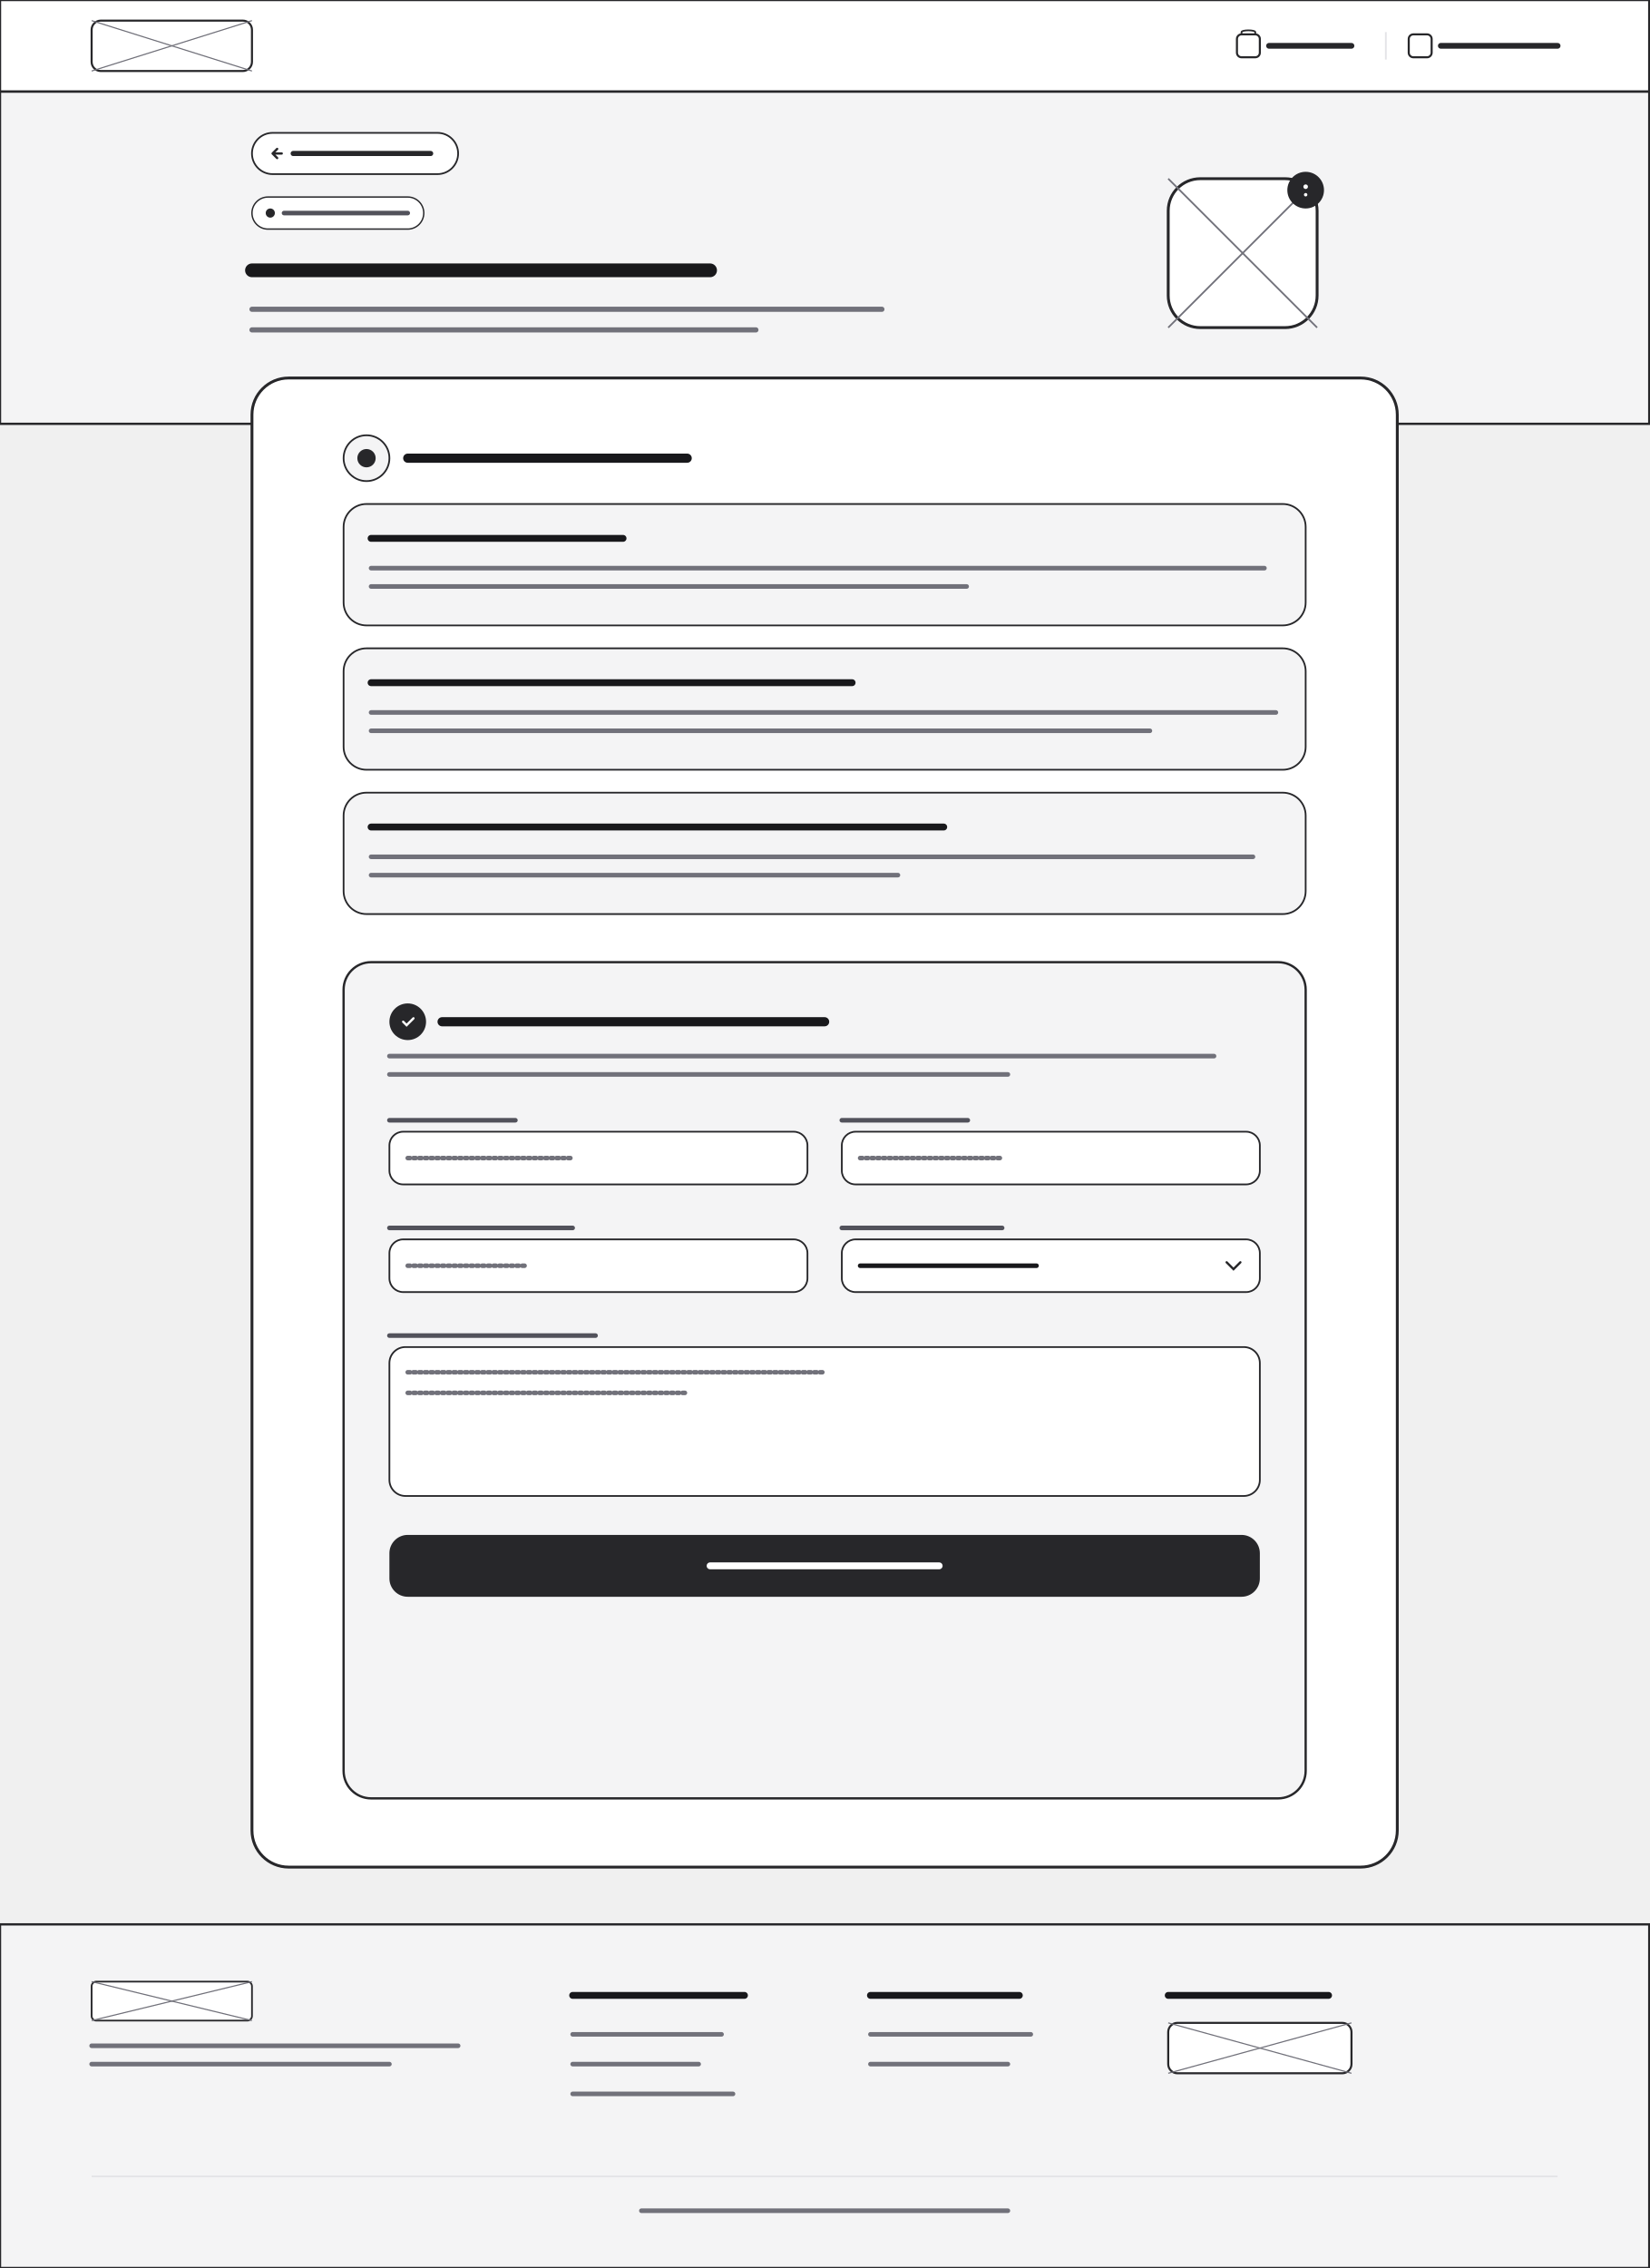
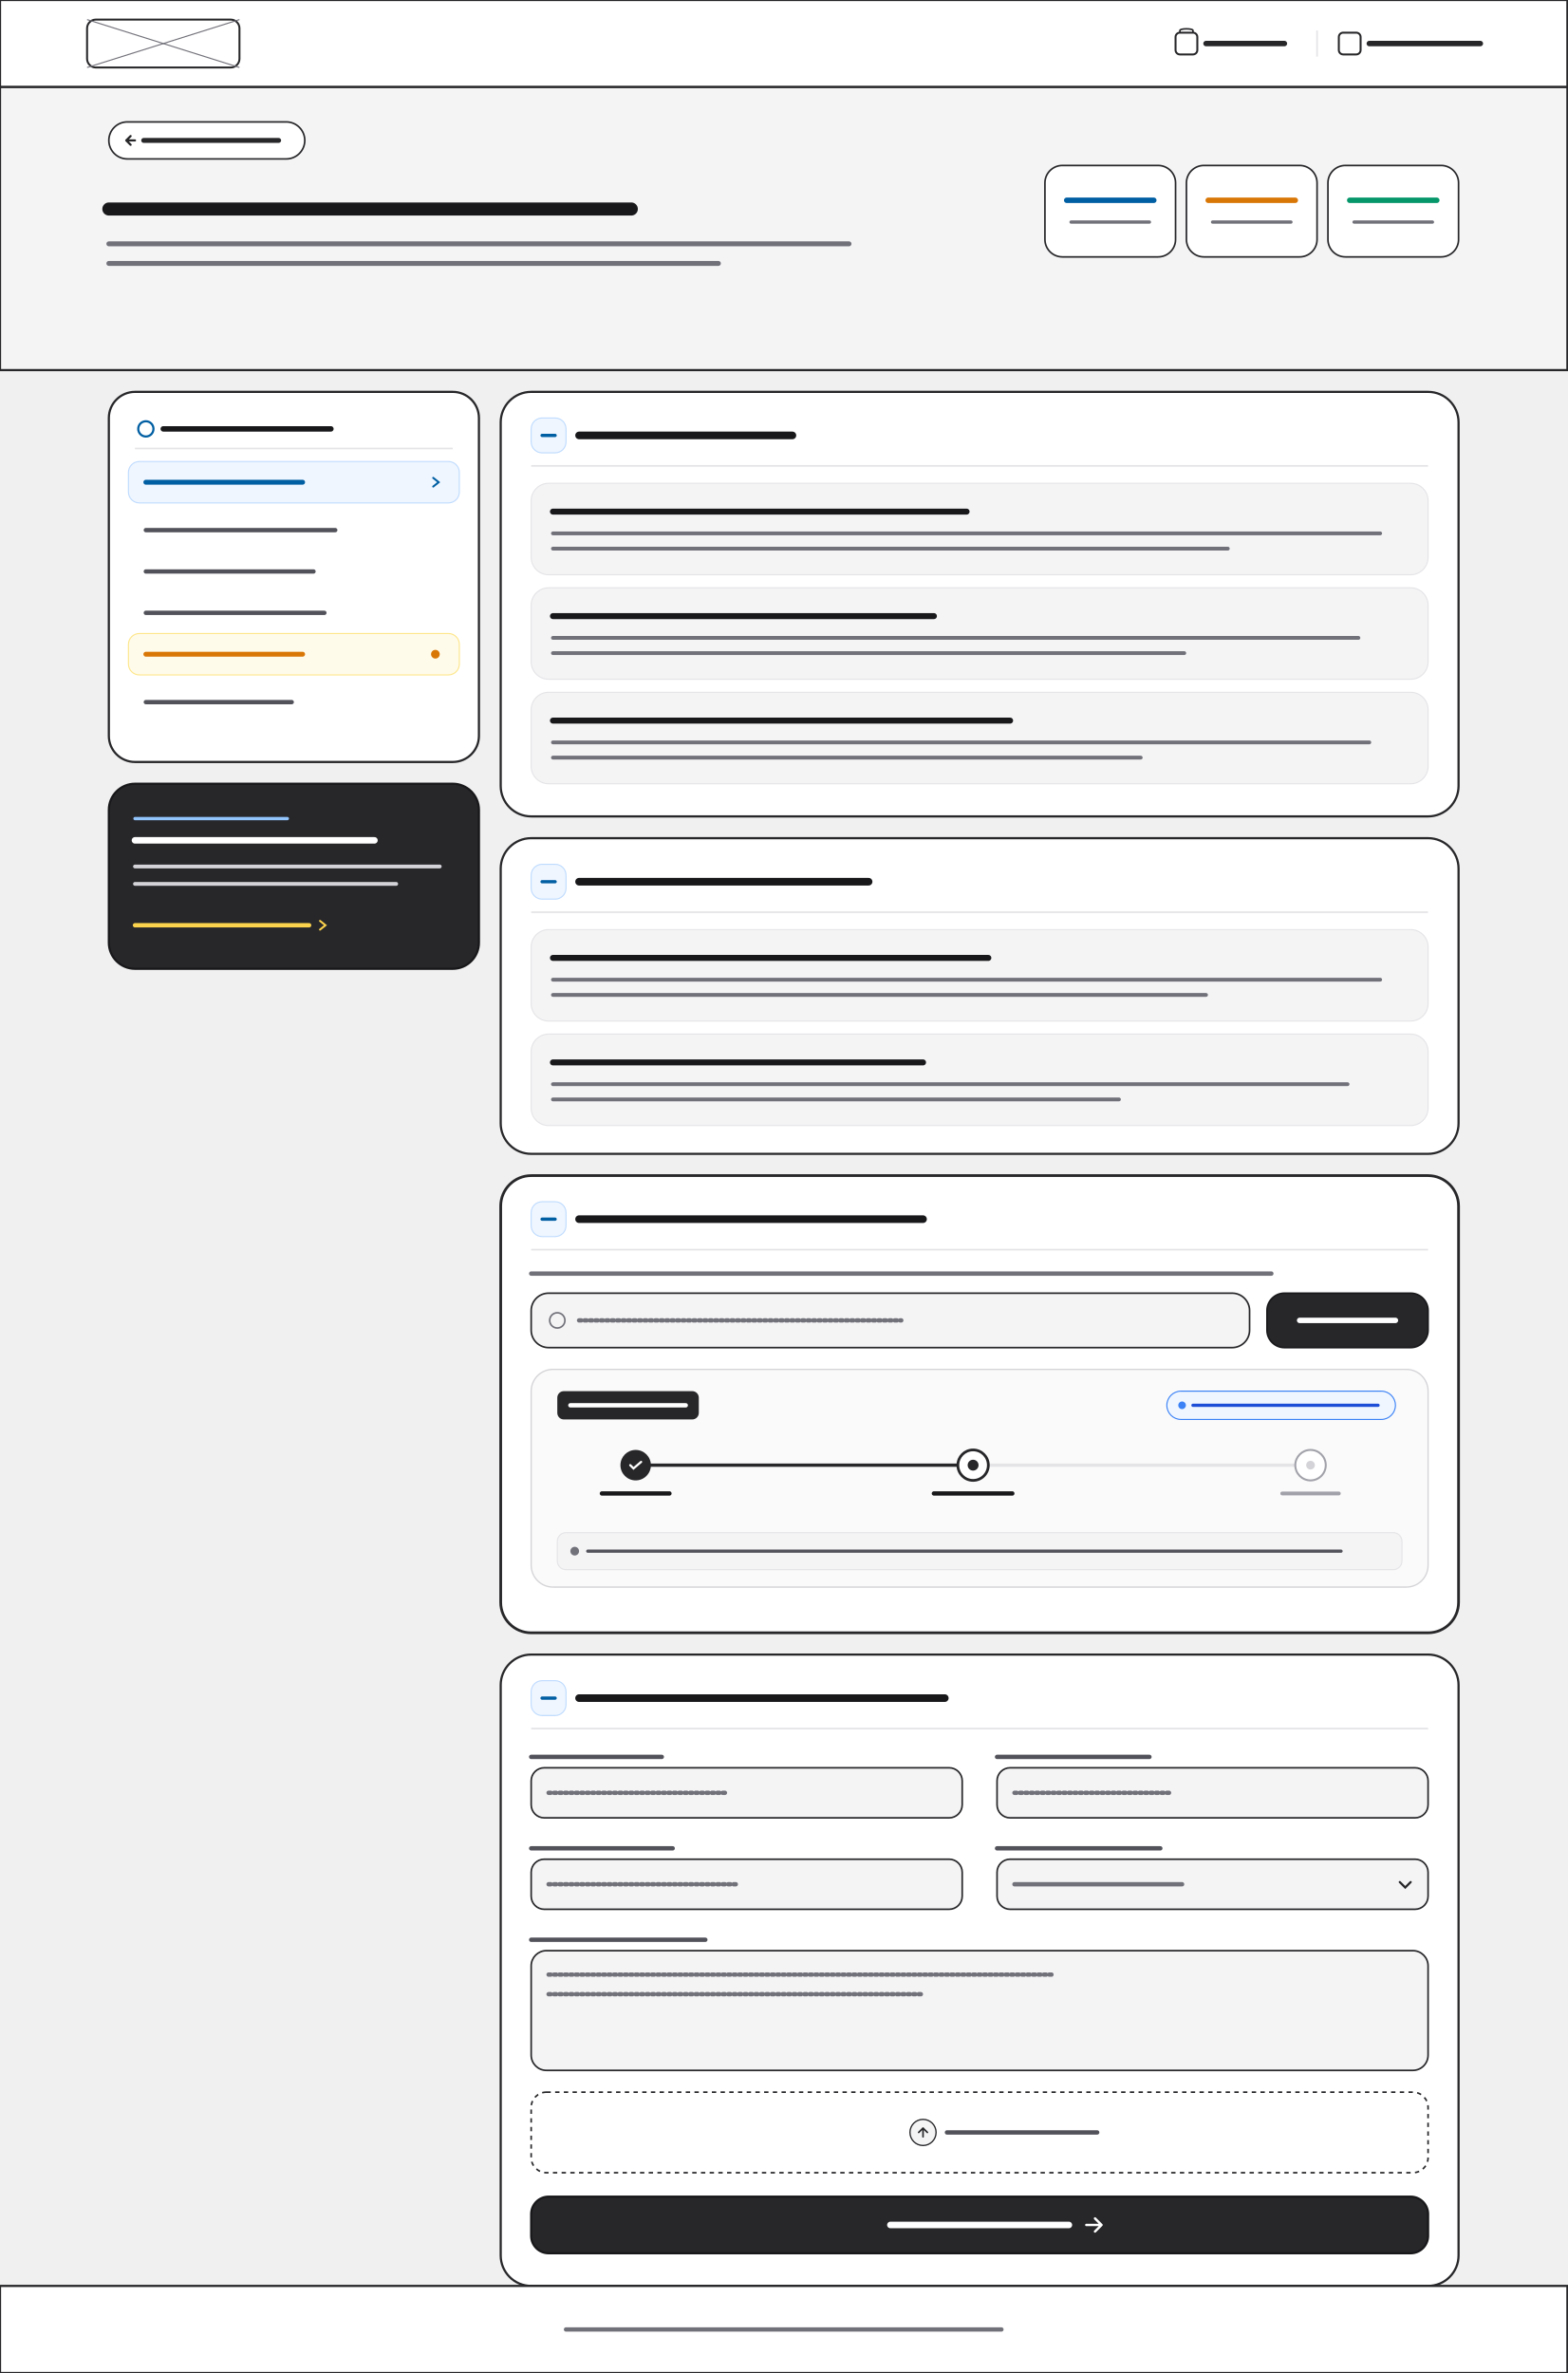
- <svg xmlns="http://www.w3.org/2000/svg" viewBox="0 0 1440 1980" width="1440" height="1980" style="background:#F8FAFC; font-family: -apple-system, BlinkMacSystemFont, 'Segoe UI', Roboto, sans-serif;">
+ <svg xmlns="http://www.w3.org/2000/svg" viewBox="0 0 1440 2180" width="1440" height="2180" style="background:#F8FAFC; font-family: -apple-system, BlinkMacSystemFont, 'Segoe UI', Roboto, sans-serif;">
  <g id="Top-Navbar">
    <rect x="0" y="0" width="1440" height="80" fill="#FFFFFF" stroke="#27272A" stroke-width="2" />
    <g transform="translate(80, 18)">
      <rect width="140" height="44" rx="8" fill="#FFFFFF" stroke="#27272A" stroke-width="1.8" />
      <line x1="0" y1="0" x2="140" y2="44" stroke="#71717A" stroke-width="1" />
      <line x1="140" y1="0" x2="0" y2="44" stroke="#71717A" stroke-width="1" />
    </g>
    <g transform="translate(1080, 26)">
      <g transform="translate(0, 0)">
        <rect x="0" y="4" width="20" height="20" rx="4" fill="#FFFFFF" stroke="#27272A" stroke-width="1.8" />
        <path d="M4 4 V2 C4 0 16 0 16 2 V4" fill="none" stroke="#27272A" stroke-width="1.5" />
        <line x1="28" y1="14" x2="100" y2="14" stroke="#27272A" stroke-width="5" stroke-linecap="round" />
      </g>
      <line x1="130" y1="2" x2="130" y2="26" stroke="#E4E4E7" stroke-width="1.5" />
      <g transform="translate(150, 0)">
        <rect x="0" y="4" width="20" height="20" rx="4" fill="#FFFFFF" stroke="#27272A" stroke-width="1.8" />
        <line x1="28" y1="14" x2="130" y2="14" stroke="#27272A" stroke-width="5" stroke-linecap="round" />
      </g>
    </g>
  </g>
  <g id="Header-Banner" transform="translate(0, 80)">
-     <rect x="0" y="0" width="1440" height="290" fill="#F4F4F5" stroke="#27272A" stroke-width="2" />
-     <g transform="translate(220, 36)">
+     <rect x="0" y="0" width="1440" height="260" fill="#F4F4F5" stroke="#27272A" stroke-width="2" />
+     <g transform="translate(100, 32)">
      <g transform="translate(0, 0)">
-         <rect width="180" height="36" rx="18" fill="#FFFFFF" stroke="#27272A" stroke-width="1.5" />
-         <path d="M26 18 L18 18 M22 14 L18 18 L22 22" stroke="#27272A" stroke-width="2" fill="none" stroke-linecap="round" stroke-linejoin="round" />
-         <line x1="36" y1="18" x2="156" y2="18" stroke="#27272A" stroke-width="4.5" stroke-linecap="round" />
-       </g>
-       <g transform="translate(0, 56)">
-         <rect width="150" height="28" rx="14" fill="#FFFFFF" stroke="#27272A" stroke-width="1.2" />
-         <circle cx="16" cy="14" r="4" fill="#27272A" />
-         <line x1="28" y1="14" x2="136" y2="14" stroke="#52525B" stroke-width="4" stroke-linecap="round" />
-       </g>
-       <line x1="0" y1="120" x2="400" y2="120" stroke="#18181B" stroke-width="12" stroke-linecap="round" />
-       <line x1="0" y1="154" x2="550" y2="154" stroke="#71717A" stroke-width="4.5" stroke-linecap="round" />
-       <line x1="0" y1="172" x2="440" y2="172" stroke="#71717A" stroke-width="4.5" stroke-linecap="round" />
-       <g transform="translate(800, 40)">
-         <rect width="130" height="130" rx="28" fill="#FFFFFF" stroke="#27272A" stroke-width="2.5" />
-         <line x1="0" y1="0" x2="130" y2="130" stroke="#71717A" stroke-width="1.5" />
-         <line x1="130" y1="0" x2="0" y2="130" stroke="#71717A" stroke-width="1.5" />
-         <circle cx="120" cy="10" r="16" fill="#27272A" />
-         <circle cx="120" cy="7" r="2" fill="#FFFFFF" />
-         <circle cx="120" cy="14" r="1.5" fill="#FFFFFF" />
-       </g>
-     </g>
-   </g>
-   <g id="Content-Card" transform="translate(220, 330)">
-     <rect width="1000" height="1300" rx="32" fill="#FFFFFF" stroke="#27272A" stroke-width="2.5" />
-     <g transform="translate(80, 50)">
-       <circle cx="20" cy="20" r="20" fill="#F4F4F5" stroke="#27272A" stroke-width="1.5" />
-       <circle cx="20" cy="20" r="8" fill="#27272A" />
-       <line x1="56" y1="20" x2="300" y2="20" stroke="#18181B" stroke-width="8" stroke-linecap="round" />
-     </g>
-     <g transform="translate(80, 110)">
-       <g transform="translate(0, 0)">
-         <rect width="840" height="106" rx="20" fill="#F4F4F5" stroke="#27272A" stroke-width="1.5" />
-         <g transform="translate(24, 20)">
-           <line x1="0" y1="10" x2="220" y2="10" stroke="#18181B" stroke-width="6" stroke-linecap="round" />
-           <line x1="0" y1="36" x2="780" y2="36" stroke="#71717A" stroke-width="4" stroke-linecap="round" />
-           <line x1="0" y1="52" x2="520" y2="52" stroke="#71717A" stroke-width="4" stroke-linecap="round" />
-         </g>
-       </g>
-       <g transform="translate(0, 126)">
-         <rect width="840" height="106" rx="20" fill="#F4F4F5" stroke="#27272A" stroke-width="1.5" />
-         <g transform="translate(24, 20)">
-           <line x1="0" y1="10" x2="420" y2="10" stroke="#18181B" stroke-width="6" stroke-linecap="round" />
-           <line x1="0" y1="36" x2="790" y2="36" stroke="#71717A" stroke-width="4" stroke-linecap="round" />
-           <line x1="0" y1="52" x2="680" y2="52" stroke="#71717A" stroke-width="4" stroke-linecap="round" />
-         </g>
-       </g>
-       <g transform="translate(0, 252)">
-         <rect width="840" height="106" rx="20" fill="#F4F4F5" stroke="#27272A" stroke-width="1.5" />
-         <g transform="translate(24, 20)">
-           <line x1="0" y1="10" x2="500" y2="10" stroke="#18181B" stroke-width="6" stroke-linecap="round" />
-           <line x1="0" y1="36" x2="770" y2="36" stroke="#71717A" stroke-width="4" stroke-linecap="round" />
-           <line x1="0" y1="52" x2="460" y2="52" stroke="#71717A" stroke-width="4" stroke-linecap="round" />
-         </g>
-       </g>
-     </g>
-     <g transform="translate(80, 510)">
-       <rect width="840" height="730" rx="24" fill="#F4F4F5" stroke="#27272A" stroke-width="2" />
-       <g transform="translate(40, 36)">
-         <circle cx="16" cy="16" r="16" fill="#27272A" />
-         <path d="M12 16 L15 19 L21 13" stroke="#FFFFFF" stroke-width="2" fill="none" stroke-linecap="round" />
-         <line x1="46" y1="16" x2="380" y2="16" stroke="#18181B" stroke-width="8" stroke-linecap="round" />
-         <line x1="0" y1="46" x2="720" y2="46" stroke="#71717A" stroke-width="4" stroke-linecap="round" />
-         <line x1="0" y1="62" x2="540" y2="62" stroke="#71717A" stroke-width="4" stroke-linecap="round" />
-       </g>
-       <g transform="translate(40, 130)">
+         <rect width="180" height="34" rx="17" fill="#FFFFFF" stroke="#27272A" stroke-width="1.5" />
+         <path d="M24 17 L16 17 M20 13 L16 17 L20 21" stroke="#27272A" stroke-width="2" fill="none" stroke-linecap="round" stroke-linejoin="round" />
+         <line x1="32" y1="17" x2="156" y2="17" stroke="#27272A" stroke-width="4.5" stroke-linecap="round" />
+       </g>
+       <line x1="0" y1="80" x2="480" y2="80" stroke="#18181B" stroke-width="12" stroke-linecap="round" />
+       <line x1="0" y1="112" x2="680" y2="112" stroke="#71717A" stroke-width="4.5" stroke-linecap="round" />
+       <line x1="0" y1="130" x2="560" y2="130" stroke="#71717A" stroke-width="4.5" stroke-linecap="round" />
+       <g transform="translate(860, 40)">
        <g transform="translate(0, 0)">
-           <g transform="translate(0, 0)">
-             <line x1="0" y1="8" x2="110" y2="8" stroke="#52525B" stroke-width="4" stroke-linecap="round" />
-             <rect x="0" y="18" width="365" height="46" rx="12" fill="#FFFFFF" stroke="#27272A" stroke-width="1.5" />
-             <line x1="16" y1="41" x2="160" y2="41" stroke="#71717A" stroke-width="4" stroke-linecap="round" stroke-dasharray="2 3" />
-           </g>
-           <g transform="translate(395, 0)">
-             <line x1="0" y1="8" x2="110" y2="8" stroke="#52525B" stroke-width="4" stroke-linecap="round" />
-             <rect x="0" y="18" width="365" height="46" rx="12" fill="#FFFFFF" stroke="#27272A" stroke-width="1.5" />
-             <line x1="16" y1="41" x2="140" y2="41" stroke="#71717A" stroke-width="4" stroke-linecap="round" stroke-dasharray="2 3" />
-           </g>
-         </g>
-         <g transform="translate(0, 94)">
-           <g transform="translate(0, 0)">
-             <line x1="0" y1="8" x2="160" y2="8" stroke="#52525B" stroke-width="4" stroke-linecap="round" />
-             <rect x="0" y="18" width="365" height="46" rx="12" fill="#FFFFFF" stroke="#27272A" stroke-width="1.5" />
-             <line x1="16" y1="41" x2="120" y2="41" stroke="#71717A" stroke-width="4" stroke-linecap="round" stroke-dasharray="2 3" />
-           </g>
-           <g transform="translate(395, 0)">
-             <line x1="0" y1="8" x2="140" y2="8" stroke="#52525B" stroke-width="4" stroke-linecap="round" />
-             <rect x="0" y="18" width="365" height="46" rx="12" fill="#FFFFFF" stroke="#27272A" stroke-width="1.5" />
-             <line x1="16" y1="41" x2="170" y2="41" stroke="#18181B" stroke-width="4" stroke-linecap="round" />
-             <path d="M336 38 L342 44 L348 38" stroke="#27272A" stroke-width="2" fill="none" stroke-linecap="round" />
-           </g>
-         </g>
-         <g transform="translate(0, 188)">
-           <line x1="0" y1="8" x2="180" y2="8" stroke="#52525B" stroke-width="4" stroke-linecap="round" />
-           <rect x="0" y="18" width="760" height="130" rx="14" fill="#FFFFFF" stroke="#27272A" stroke-width="1.5" />
-           <line x1="16" y1="40" x2="380" y2="40" stroke="#71717A" stroke-width="4" stroke-linecap="round" stroke-dasharray="2 3" />
-           <line x1="16" y1="58" x2="260" y2="58" stroke="#71717A" stroke-width="4" stroke-linecap="round" stroke-dasharray="2 3" />
-         </g>
-         <g transform="translate(0, 370)">
-           <rect width="760" height="54" rx="16" fill="#27272A" />
-           <line x1="280" y1="27" x2="480" y2="27" stroke="#FFFFFF" stroke-width="6" stroke-linecap="round" />
-         </g>
-       </g>
-     </g>
-   </g>
-   <g id="Footer" transform="translate(0, 1680)">
-     <rect x="0" y="0" width="1440" height="300" fill="#F4F4F5" stroke="#27272A" stroke-width="2" />
-     <g transform="translate(80, 50)">
-       <g transform="translate(0, 0)">
-         <rect width="140" height="34" rx="4" fill="#FFFFFF" stroke="#27272A" stroke-width="1.5" />
-         <line x1="0" y1="0" x2="140" y2="34" stroke="#71717A" stroke-width="1" />
-         <line x1="140" y1="0" x2="0" y2="34" stroke="#71717A" stroke-width="1" />
-         <line x1="0" y1="56" x2="320" y2="56" stroke="#71717A" stroke-width="4" stroke-linecap="round" />
-         <line x1="0" y1="72" x2="260" y2="72" stroke="#71717A" stroke-width="4" stroke-linecap="round" />
-       </g>
-       <g transform="translate(420, 0)">
-         <line x1="0" y1="12" x2="150" y2="12" stroke="#18181B" stroke-width="6" stroke-linecap="round" />
-         <line x1="0" y1="46" x2="130" y2="46" stroke="#71717A" stroke-width="4" stroke-linecap="round" />
-         <line x1="0" y1="72" x2="110" y2="72" stroke="#71717A" stroke-width="4" stroke-linecap="round" />
-         <line x1="0" y1="98" x2="140" y2="98" stroke="#71717A" stroke-width="4" stroke-linecap="round" />
-       </g>
-       <g transform="translate(680, 0)">
-         <line x1="0" y1="12" x2="130" y2="12" stroke="#18181B" stroke-width="6" stroke-linecap="round" />
-         <line x1="0" y1="46" x2="140" y2="46" stroke="#71717A" stroke-width="4" stroke-linecap="round" />
-         <line x1="0" y1="72" x2="120" y2="72" stroke="#71717A" stroke-width="4" stroke-linecap="round" />
-       </g>
-       <g transform="translate(940, 0)">
-         <line x1="0" y1="12" x2="140" y2="12" stroke="#18181B" stroke-width="6" stroke-linecap="round" />
-         <rect x="0" y="36" width="160" height="44" rx="8" fill="#FFFFFF" stroke="#27272A" stroke-width="1.8" />
-         <line x1="0" y1="36" x2="160" y2="80" stroke="#71717A" stroke-width="1" />
-         <line x1="160" y1="36" x2="0" y2="80" stroke="#71717A" stroke-width="1" />
-       </g>
-     </g>
-     <line x1="80" y1="220" x2="1360" y2="220" stroke="#E4E4E7" stroke-width="1.5" />
-     <line x1="560" y1="250" x2="880" y2="250" stroke="#71717A" stroke-width="4" stroke-linecap="round" />
+           <rect width="120" height="84" rx="16" fill="#FFFFFF" stroke="#27272A" stroke-width="1.5" />
+           <line x1="20" y1="32" x2="100" y2="32" stroke="#005EA2" stroke-width="5" stroke-linecap="round" />
+           <line x1="24" y1="52" x2="96" y2="52" stroke="#71717A" stroke-width="3" stroke-linecap="round" />
+         </g>
+         <g transform="translate(130, 0)">
+           <rect width="120" height="84" rx="16" fill="#FFFFFF" stroke="#27272A" stroke-width="1.5" />
+           <line x1="20" y1="32" x2="100" y2="32" stroke="#D97706" stroke-width="5" stroke-linecap="round" />
+           <line x1="24" y1="52" x2="96" y2="52" stroke="#71717A" stroke-width="3" stroke-linecap="round" />
+         </g>
+         <g transform="translate(260, 0)">
+           <rect width="120" height="84" rx="16" fill="#FFFFFF" stroke="#27272A" stroke-width="1.5" />
+           <line x1="20" y1="32" x2="100" y2="32" stroke="#059669" stroke-width="5" stroke-linecap="round" />
+           <line x1="24" y1="52" x2="96" y2="52" stroke="#71717A" stroke-width="3" stroke-linecap="round" />
+         </g>
+       </g>
+     </g>
+   </g>
+   <g id="Main-Workspace" transform="translate(100, 360)">
+     <g id="Left-Sidebar" transform="translate(0, 0)">
+       <g id="Category-Nav-Card">
+         <rect width="340" height="340" rx="24" fill="#FFFFFF" stroke="#27272A" stroke-width="2" />
+         <g transform="translate(24, 24)">
+           <circle cx="10" cy="10" r="7" fill="none" stroke="#005EA2" stroke-width="2" />
+           <line x1="26" y1="10" x2="180" y2="10" stroke="#18181B" stroke-width="5" stroke-linecap="round" />
+         </g>
+         <line x1="24" y1="52" x2="316" y2="52" stroke="#E4E4E7" stroke-width="1.5" />
+         <g transform="translate(18, 64)">
+           <g transform="translate(0, 0)">
+             <rect width="304" height="38" rx="10" fill="#EFF6FF" stroke="#BFDBFE" stroke-width="1" />
+             <line x1="16" y1="19" x2="160" y2="19" stroke="#005EA2" stroke-width="4.5" stroke-linecap="round" />
+             <path d="M280 15 L285 19 L280 23" stroke="#005EA2" stroke-width="1.8" fill="none" stroke-linecap="round" />
+           </g>
+           <g transform="translate(0, 44)">
+             <line x1="16" y1="19" x2="190" y2="19" stroke="#52525B" stroke-width="4" stroke-linecap="round" />
+           </g>
+           <g transform="translate(0, 82)">
+             <line x1="16" y1="19" x2="170" y2="19" stroke="#52525B" stroke-width="4" stroke-linecap="round" />
+           </g>
+           <g transform="translate(0, 120)">
+             <line x1="16" y1="19" x2="180" y2="19" stroke="#52525B" stroke-width="4" stroke-linecap="round" />
+           </g>
+           <g transform="translate(0, 158)">
+             <rect width="304" height="38" rx="10" fill="#FFFBEB" stroke="#FDE68A" stroke-width="1" />
+             <line x1="16" y1="19" x2="160" y2="19" stroke="#D97706" stroke-width="4.5" stroke-linecap="round" />
+             <circle cx="282" cy="19" r="4" fill="#D97706" />
+           </g>
+           <g transform="translate(0, 202)">
+             <line x1="16" y1="19" x2="150" y2="19" stroke="#52525B" stroke-width="4" stroke-linecap="round" />
+           </g>
+         </g>
+       </g>
+       <g id="Urgent-Help-Card" transform="translate(0, 360)">
+         <rect width="340" height="170" rx="24" fill="#27272A" stroke="#18181B" stroke-width="2" />
+         <g transform="translate(24, 24)">
+           <line x1="0" y1="8" x2="140" y2="8" stroke="#93C5FD" stroke-width="3" stroke-linecap="round" />
+           <line x1="0" y1="28" x2="220" y2="28" stroke="#FFFFFF" stroke-width="6" stroke-linecap="round" />
+           <line x1="0" y1="52" x2="280" y2="52" stroke="#D4D4D8" stroke-width="3.5" stroke-linecap="round" />
+           <line x1="0" y1="68" x2="240" y2="68" stroke="#D4D4D8" stroke-width="3.5" stroke-linecap="round" />
+           <g transform="translate(0, 96)">
+             <line x1="0" y1="10" x2="160" y2="10" stroke="#FCD34D" stroke-width="4" stroke-linecap="round" />
+             <path d="M170 6 L175 10 L170 14" stroke="#FCD34D" stroke-width="1.8" fill="none" stroke-linecap="round" />
+           </g>
+         </g>
+       </g>
+     </g>
+     <g id="Right-Content" transform="translate(360, 0)">
+       <g id="Section-Umum">
+         <rect width="880" height="390" rx="28" fill="#FFFFFF" stroke="#27272A" stroke-width="2" />
+         <g transform="translate(28, 24)">
+           <rect width="32" height="32" rx="10" fill="#EFF6FF" stroke="#BFDBFE" stroke-width="1" />
+           <line x1="10" y1="16" x2="22" y2="16" stroke="#005EA2" stroke-width="3" stroke-linecap="round" />
+           <line x1="44" y1="16" x2="240" y2="16" stroke="#18181B" stroke-width="7" stroke-linecap="round" />
+         </g>
+         <line x1="28" y1="68" x2="852" y2="68" stroke="#E4E4E7" stroke-width="1.5" />
+         <g transform="translate(28, 84)">
+           <g transform="translate(0, 0)">
+             <rect width="824" height="84" rx="16" fill="#F4F4F5" stroke="#E4E4E7" stroke-width="1" />
+             <g transform="translate(20, 18)">
+               <line x1="0" y1="8" x2="380" y2="8" stroke="#18181B" stroke-width="5.5" stroke-linecap="round" />
+               <line x1="0" y1="28" x2="760" y2="28" stroke="#71717A" stroke-width="3.5" stroke-linecap="round" />
+               <line x1="0" y1="42" x2="620" y2="42" stroke="#71717A" stroke-width="3.5" stroke-linecap="round" />
+             </g>
+           </g>
+           <g transform="translate(0, 96)">
+             <rect width="824" height="84" rx="16" fill="#F4F4F5" stroke="#E4E4E7" stroke-width="1" />
+             <g transform="translate(20, 18)">
+               <line x1="0" y1="8" x2="350" y2="8" stroke="#18181B" stroke-width="5.5" stroke-linecap="round" />
+               <line x1="0" y1="28" x2="740" y2="28" stroke="#71717A" stroke-width="3.5" stroke-linecap="round" />
+               <line x1="0" y1="42" x2="580" y2="42" stroke="#71717A" stroke-width="3.5" stroke-linecap="round" />
+             </g>
+           </g>
+           <g transform="translate(0, 192)">
+             <rect width="824" height="84" rx="16" fill="#F4F4F5" stroke="#E4E4E7" stroke-width="1" />
+             <g transform="translate(20, 18)">
+               <line x1="0" y1="8" x2="420" y2="8" stroke="#18181B" stroke-width="5.5" stroke-linecap="round" />
+               <line x1="0" y1="28" x2="750" y2="28" stroke="#71717A" stroke-width="3.5" stroke-linecap="round" />
+               <line x1="0" y1="42" x2="540" y2="42" stroke="#71717A" stroke-width="3.5" stroke-linecap="round" />
+             </g>
+           </g>
+         </g>
+       </g>
+       <g id="Section-Pemesanan" transform="translate(0, 410)">
+         <rect width="880" height="290" rx="28" fill="#FFFFFF" stroke="#27272A" stroke-width="2" />
+         <g transform="translate(28, 24)">
+           <rect width="32" height="32" rx="10" fill="#EFF6FF" stroke="#BFDBFE" stroke-width="1" />
+           <line x1="10" y1="16" x2="22" y2="16" stroke="#005EA2" stroke-width="3" stroke-linecap="round" />
+           <line x1="44" y1="16" x2="310" y2="16" stroke="#18181B" stroke-width="7" stroke-linecap="round" />
+         </g>
+         <line x1="28" y1="68" x2="852" y2="68" stroke="#E4E4E7" stroke-width="1.5" />
+         <g transform="translate(28, 84)">
+           <g transform="translate(0, 0)">
+             <rect width="824" height="84" rx="16" fill="#F4F4F5" stroke="#E4E4E7" stroke-width="1" />
+             <g transform="translate(20, 18)">
+               <line x1="0" y1="8" x2="400" y2="8" stroke="#18181B" stroke-width="5.5" stroke-linecap="round" />
+               <line x1="0" y1="28" x2="760" y2="28" stroke="#71717A" stroke-width="3.5" stroke-linecap="round" />
+               <line x1="0" y1="42" x2="600" y2="42" stroke="#71717A" stroke-width="3.5" stroke-linecap="round" />
+             </g>
+           </g>
+           <g transform="translate(0, 96)">
+             <rect width="824" height="84" rx="16" fill="#F4F4F5" stroke="#E4E4E7" stroke-width="1" />
+             <g transform="translate(20, 18)">
+               <line x1="0" y1="8" x2="340" y2="8" stroke="#18181B" stroke-width="5.5" stroke-linecap="round" />
+               <line x1="0" y1="28" x2="730" y2="28" stroke="#71717A" stroke-width="3.5" stroke-linecap="round" />
+               <line x1="0" y1="42" x2="520" y2="42" stroke="#71717A" stroke-width="3.5" stroke-linecap="round" />
+             </g>
+           </g>
+         </g>
+       </g>
+       <g id="Section-Lacak-Tiket" transform="translate(0, 720)">
+         <rect width="880" height="420" rx="28" fill="#FFFFFF" stroke="#27272A" stroke-width="2.5" />
+         <g transform="translate(28, 24)">
+           <rect width="32" height="32" rx="10" fill="#EFF6FF" stroke="#BFDBFE" stroke-width="1" />
+           <line x1="10" y1="16" x2="22" y2="16" stroke="#005EA2" stroke-width="3" stroke-linecap="round" />
+           <line x1="44" y1="16" x2="360" y2="16" stroke="#18181B" stroke-width="7" stroke-linecap="round" />
+         </g>
+         <line x1="28" y1="68" x2="852" y2="68" stroke="#E4E4E7" stroke-width="1.5" />
+         <g transform="translate(28, 84)">
+           <line x1="0" y1="6" x2="680" y2="6" stroke="#71717A" stroke-width="4" stroke-linecap="round" />
+           <g transform="translate(0, 24)">
+             <rect width="660" height="50" rx="16" fill="#F4F4F5" stroke="#27272A" stroke-width="1.5" />
+             <circle cx="24" cy="25" r="7" fill="none" stroke="#71717A" stroke-width="1.5" />
+             <line x1="44" y1="25" x2="340" y2="25" stroke="#71717A" stroke-width="4" stroke-linecap="round" stroke-dasharray="2 3" />
+             <g transform="translate(676, 0)">
+               <rect width="148" height="50" rx="16" fill="#27272A" stroke="#18181B" stroke-width="1.5" />
+               <line x1="30" y1="25" x2="118" y2="25" stroke="#FFFFFF" stroke-width="5" stroke-linecap="round" />
+             </g>
+           </g>
+           <g transform="translate(0, 94)">
+             <rect width="824" height="200" rx="20" fill="#FAFAFA" stroke="#D4D4D8" stroke-width="1.2" />
+             <g transform="translate(24, 20)">
+               <rect width="130" height="26" rx="6" fill="#27272A" />
+               <line x1="12" y1="13" x2="118" y2="13" stroke="#FFFFFF" stroke-width="4" stroke-linecap="round" />
+               <g transform="translate(560, 0)">
+                 <rect width="210" height="26" rx="13" fill="#EFF6FF" stroke="#3B82F6" stroke-width="1" />
+                 <circle cx="14" cy="13" r="3.5" fill="#3B82F6" />
+                 <line x1="24" y1="13" x2="194" y2="13" stroke="#1D4ED8" stroke-width="3" stroke-linecap="round" />
+               </g>
+             </g>
+             <g transform="translate(60, 72)">
+               <line x1="40" y1="16" x2="660" y2="16" stroke="#E4E4E7" stroke-width="3" />
+               <line x1="40" y1="16" x2="350" y2="16" stroke="#27272A" stroke-width="3" />
+               <g transform="translate(20, 0)">
+                 <circle cx="16" cy="16" r="14" fill="#27272A" />
+                 <path d="M11 16 L14 19 L21 13" stroke="#FFFFFF" stroke-width="2" fill="none" stroke-linecap="round" />
+                 <line x1="-15" y1="42" x2="47" y2="42" stroke="#18181B" stroke-width="4" stroke-linecap="round" />
+               </g>
+               <g transform="translate(330, 0)">
+                 <circle cx="16" cy="16" r="14" fill="#FFFFFF" stroke="#27272A" stroke-width="2.5" />
+                 <circle cx="16" cy="16" r="5" fill="#27272A" />
+                 <line x1="-20" y1="42" x2="52" y2="42" stroke="#18181B" stroke-width="4" stroke-linecap="round" />
+               </g>
+               <g transform="translate(640, 0)">
+                 <circle cx="16" cy="16" r="14" fill="#FFFFFF" stroke="#A1A1AA" stroke-width="1.8" />
+                 <circle cx="16" cy="16" r="4" fill="#D4D4D8" />
+                 <line x1="-10" y1="42" x2="42" y2="42" stroke="#A1A1AA" stroke-width="3.5" stroke-linecap="round" />
+               </g>
+             </g>
+             <g transform="translate(24, 150)">
+               <rect width="776" height="34" rx="8" fill="#F4F4F5" stroke="#E4E4E7" stroke-width="1" />
+               <circle cx="16" cy="17" r="4" fill="#71717A" />
+               <line x1="28" y1="17" x2="720" y2="17" stroke="#52525B" stroke-width="3" stroke-linecap="round" />
+             </g>
+           </g>
+         </g>
+       </g>
+       <g id="Section-Kontak-CS" transform="translate(0, 1160)">
+         <rect width="880" height="580" rx="28" fill="#FFFFFF" stroke="#27272A" stroke-width="2" />
+         <g transform="translate(28, 24)">
+           <rect width="32" height="32" rx="10" fill="#EFF6FF" stroke="#BFDBFE" stroke-width="1" />
+           <line x1="10" y1="16" x2="22" y2="16" stroke="#005EA2" stroke-width="3" stroke-linecap="round" />
+           <line x1="44" y1="16" x2="380" y2="16" stroke="#18181B" stroke-width="7" stroke-linecap="round" />
+         </g>
+         <line x1="28" y1="68" x2="852" y2="68" stroke="#E4E4E7" stroke-width="1.5" />
+         <g transform="translate(28, 88)">
+           <g transform="translate(0, 0)">
+             <g transform="translate(0, 0)">
+               <line x1="0" y1="6" x2="120" y2="6" stroke="#52525B" stroke-width="4" stroke-linecap="round" />
+               <rect y="16" width="396" height="46" rx="12" fill="#F4F4F5" stroke="#27272A" stroke-width="1.5" />
+               <line x1="16" y1="39" x2="180" y2="39" stroke="#71717A" stroke-width="4" stroke-linecap="round" stroke-dasharray="2 3" />
+             </g>
+             <g transform="translate(428, 0)">
+               <line x1="0" y1="6" x2="140" y2="6" stroke="#52525B" stroke-width="4" stroke-linecap="round" />
+               <rect y="16" width="396" height="46" rx="12" fill="#F4F4F5" stroke="#27272A" stroke-width="1.5" />
+               <line x1="16" y1="39" x2="160" y2="39" stroke="#71717A" stroke-width="4" stroke-linecap="round" stroke-dasharray="2 3" />
+             </g>
+           </g>
+           <g transform="translate(0, 84)">
+             <g transform="translate(0, 0)">
+               <line x1="0" y1="6" x2="130" y2="6" stroke="#52525B" stroke-width="4" stroke-linecap="round" />
+               <rect y="16" width="396" height="46" rx="12" fill="#F4F4F5" stroke="#27272A" stroke-width="1.5" />
+               <line x1="16" y1="39" x2="190" y2="39" stroke="#71717A" stroke-width="4" stroke-linecap="round" stroke-dasharray="2 3" />
+             </g>
+             <g transform="translate(428, 0)">
+               <line x1="0" y1="6" x2="150" y2="6" stroke="#52525B" stroke-width="4" stroke-linecap="round" />
+               <rect y="16" width="396" height="46" rx="12" fill="#F4F4F5" stroke="#27272A" stroke-width="1.5" />
+               <line x1="16" y1="39" x2="170" y2="39" stroke="#71717A" stroke-width="4" stroke-linecap="round" />
+               <path d="M370 37 L375 42 L380 37" stroke="#27272A" stroke-width="2" fill="none" stroke-linecap="round" />
+             </g>
+           </g>
+           <g transform="translate(0, 168)">
+             <line x1="0" y1="6" x2="160" y2="6" stroke="#52525B" stroke-width="4" stroke-linecap="round" />
+             <rect y="16" width="824" height="110" rx="14" fill="#F4F4F5" stroke="#27272A" stroke-width="1.5" />
+             <line x1="16" y1="38" x2="480" y2="38" stroke="#71717A" stroke-width="4" stroke-linecap="round" stroke-dasharray="2 3" />
+             <line x1="16" y1="56" x2="360" y2="56" stroke="#71717A" stroke-width="4" stroke-linecap="round" stroke-dasharray="2 3" />
+           </g>
+           <g transform="translate(0, 314)">
+             <rect width="824" height="74" rx="14" fill="#FFFFFF" stroke="#27272A" stroke-width="1.5" stroke-dasharray="4 4" />
+             <circle cx="360" cy="37" r="12" fill="#F4F4F5" stroke="#27272A" stroke-width="1.2" />
+             <path d="M356 37 L360 33 L364 37 M360 33 L360 41" stroke="#27272A" stroke-width="1.5" fill="none" stroke-linecap="round" stroke-linejoin="round" />
+             <line x1="382" y1="37" x2="520" y2="37" stroke="#52525B" stroke-width="4" stroke-linecap="round" />
+           </g>
+           <g transform="translate(0, 410)">
+             <rect width="824" height="52" rx="16" fill="#27272A" stroke="#18181B" stroke-width="2" />
+             <line x1="330" y1="26" x2="494" y2="26" stroke="#FFFFFF" stroke-width="6" stroke-linecap="round" />
+             <path d="M510 26 L524 26 M518 20 L524 26 L518 32" stroke="#FFFFFF" stroke-width="2.2" fill="none" stroke-linecap="round" stroke-linejoin="round" />
+           </g>
+         </g>
+       </g>
+     </g>
+   </g>
+   <g id="Footer" transform="translate(0, 2100)">
+     <rect width="1440" height="80" fill="#FFFFFF" stroke="#27272A" stroke-width="2" />
+     <line x1="520" y1="40" x2="920" y2="40" stroke="#71717A" stroke-width="4" stroke-linecap="round" />
  </g>
</svg>
